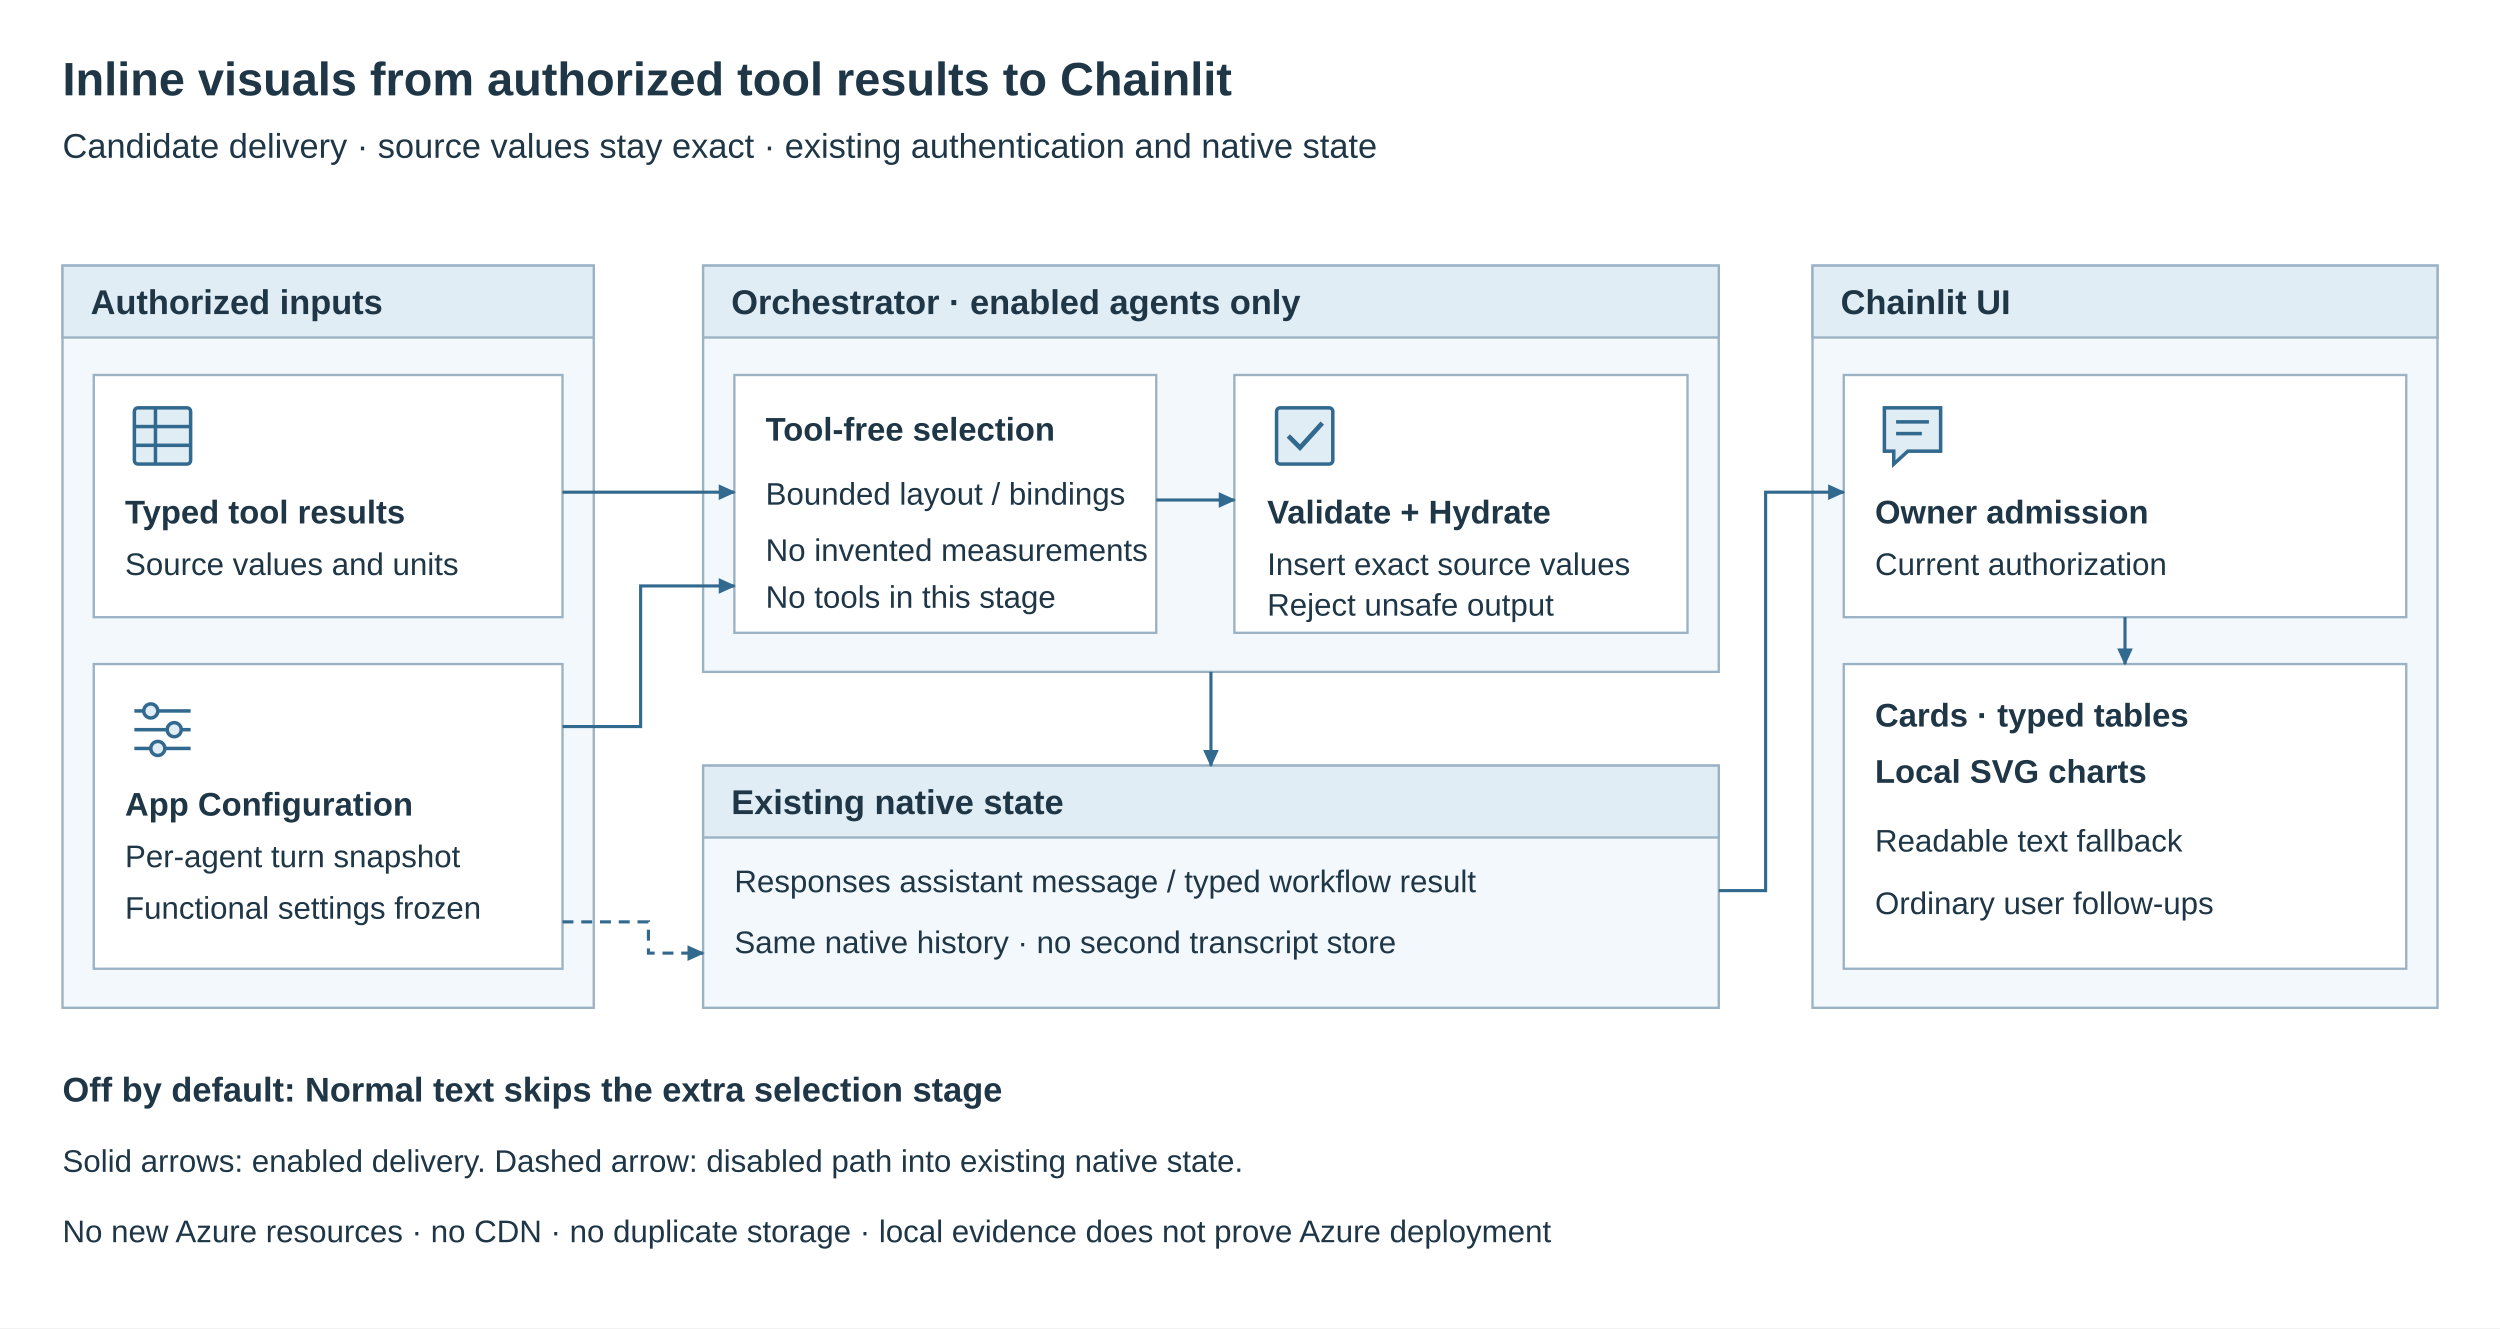
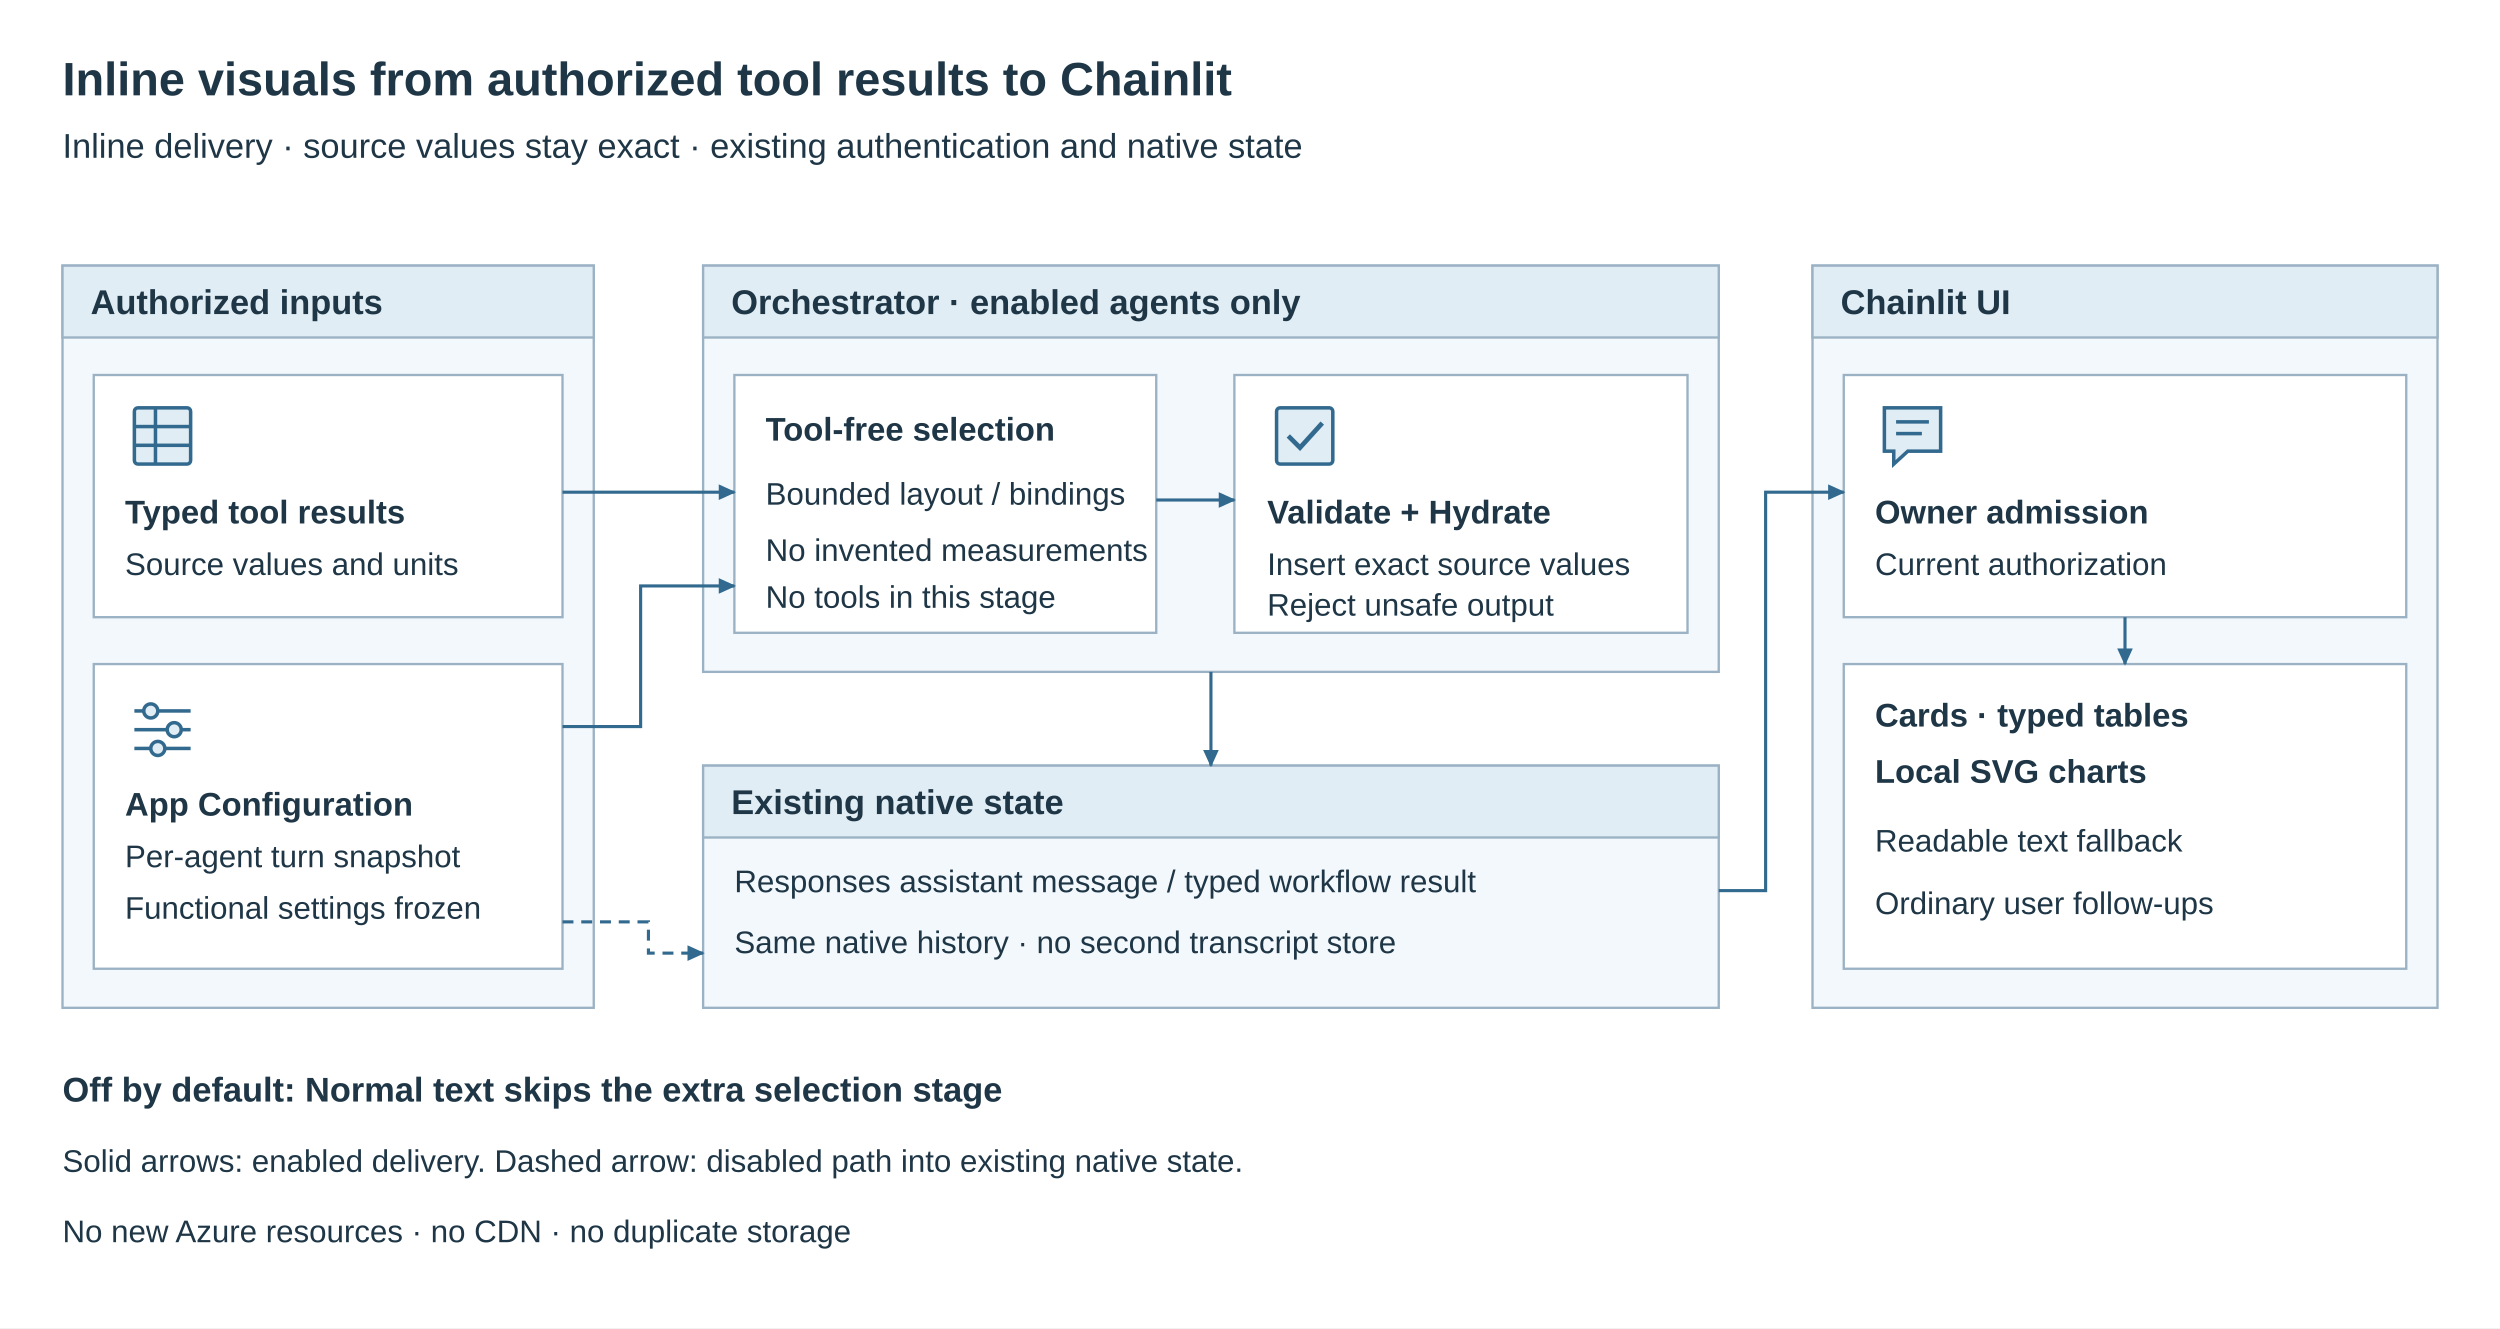
<svg xmlns="http://www.w3.org/2000/svg" width="1600" height="850" viewBox="0 0 1600 850" role="img" aria-labelledby="title description" font-family="Segoe UI, Arial, sans-serif" fill="#1e3646">
  <defs>
    <marker id="arrow" markerWidth="12" markerHeight="10" refX="10" refY="5" orient="auto" markerUnits="userSpaceOnUse">
      <path d="M0 0L11 5L0 10Z" fill="#32698e" />
    </marker>
    <symbol id="data" viewBox="0 0 64 64">
      <rect x="8" y="8" width="48" height="48" rx="3" fill="#e1edf4" stroke="#32698e" stroke-width="3" />
      <path d="M8 24H56M8 40H56M26 8V56" stroke="#32698e" stroke-width="3" />
    </symbol>
    <symbol id="settings" viewBox="0 0 64 64">
      <path d="M8 16H56M8 32H56M8 48H56" stroke="#32698e" stroke-width="3" />
      <circle cx="22" cy="16" r="6" fill="#e1edf4" stroke="#32698e" stroke-width="3" />
      <circle cx="42" cy="32" r="6" fill="#e1edf4" stroke="#32698e" stroke-width="3" />
      <circle cx="28" cy="48" r="6" fill="#e1edf4" stroke="#32698e" stroke-width="3" />
    </symbol>
    <symbol id="check" viewBox="0 0 64 64">
      <rect x="8" y="8" width="48" height="48" rx="3" fill="#e1edf4" stroke="#32698e" stroke-width="3" />
      <path d="M18 32L28 42L47 21" fill="none" stroke="#32698e" stroke-width="4" />
    </symbol>
    <symbol id="chat" viewBox="0 0 64 64">
      <path d="M8 8H56V45H28L16 56V45H8Z" fill="#e1edf4" stroke="#32698e" stroke-width="3" />
      <path d="M18 20H46M18 30H40" stroke="#32698e" stroke-width="3" />
    </symbol>
  </defs>
  <rect width="1600" height="850" fill="white" />
  <text x="40" y="61" font-size="30" font-weight="700">Inline visuals from authorized tool results to Chainlit</text>
-   <text x="40" y="101" font-size="22">Candidate delivery · source values stay exact · existing authentication and native state</text>
+   <text x="40" y="101" font-size="22">Inline delivery · source values stay exact · existing authentication and native state</text>
  <g stroke="#9bb2c4" stroke-width="1.5">
    <rect x="40" y="170" width="340" height="475" fill="#f3f8fc" />
    <rect x="40" y="170" width="340" height="46" fill="#e1edf4" />
    <rect x="60" y="240" width="300" height="155" fill="white" />
    <rect x="60" y="425" width="300" height="195" fill="white" />
    <rect x="450" y="170" width="650" height="260" fill="#f3f8fc" />
    <rect x="450" y="170" width="650" height="46" fill="#e1edf4" />
    <rect x="470" y="240" width="270" height="165" fill="white" />
    <rect x="790" y="240" width="290" height="165" fill="white" />
    <rect x="450" y="490" width="650" height="155" fill="#f3f8fc" />
    <rect x="450" y="490" width="650" height="46" fill="#e1edf4" />
    <rect x="1160" y="170" width="400" height="475" fill="#f3f8fc" />
    <rect x="1160" y="170" width="400" height="46" fill="#e1edf4" />
    <rect x="1180" y="240" width="360" height="155" fill="white" />
    <rect x="1180" y="425" width="360" height="195" fill="white" />
  </g>
  <g font-size="22" font-weight="700">
    <text x="58" y="201">Authorized inputs</text>
    <text x="468" y="201">Orchestrator · enabled agents only</text>
    <text x="1178" y="201">Chainlit UI</text>
    <text x="468" y="521">Existing native state</text>
  </g>
  <use href="#data" x="80" y="255" width="48" height="48" />
  <use href="#settings" x="80" y="443" width="48" height="48" />
  <use href="#check" x="811" y="255" width="48" height="48" />
  <use href="#chat" x="1200" y="255" width="48" height="48" />
  <g font-size="21" font-weight="700">
    <text x="80" y="335">Typed tool results</text>
    <text x="80" y="522">App Configuration</text>
    <text x="490" y="282">Tool-free selection</text>
    <text x="811" y="335">Validate + Hydrate</text>
    <text x="1200" y="335">Owner admission</text>
    <text x="1200" y="465">Cards · typed tables</text>
    <text x="1200" y="501">Local SVG charts</text>
  </g>
  <g font-size="20">
    <text x="80" y="368">Source values and units</text>
    <text x="80" y="555">Per-agent turn snapshot</text>
    <text x="80" y="588">Functional settings frozen</text>
    <text x="490" y="323">Bounded layout / bindings</text>
    <text x="490" y="359">No invented measurements</text>
    <text x="490" y="389">No tools in this stage</text>
    <text x="811" y="368">Insert exact source values</text>
    <text x="811" y="394">Reject unsafe output</text>
    <text x="470" y="571">Responses assistant message / typed workflow result</text>
    <text x="470" y="610">Same native history · no second transcript store</text>
    <text x="1200" y="368">Current authorization</text>
    <text x="1200" y="545">Readable text fallback</text>
    <text x="1200" y="585">Ordinary user follow-ups</text>
  </g>
  <g fill="none" stroke="#32698e" stroke-width="2" marker-end="url(#arrow)">
    <path d="M360 315H470" />
    <path d="M360 465H410V375H470" />
    <path d="M740 320H790" />
    <path d="M775 430V490" />
    <path d="M1100 570H1130V315H1180" />
    <path d="M1360 395V425" />
    <path d="M360 590H415V610H450" stroke-dasharray="7 5" />
  </g>
  <text x="40" y="705" font-size="22" font-weight="700">Off by default: Normal text skips the extra selection stage</text>
  <text x="40" y="750" font-size="20">Solid arrows: enabled delivery. Dashed arrow: disabled path into existing native state.</text>
-   <text x="40" y="795" font-size="20">No new Azure resources · no CDN · no duplicate storage · local evidence does not prove Azure deployment</text>
+   <text x="40" y="795" font-size="20">No new Azure resources · no CDN · no duplicate storage</text>
</svg>
